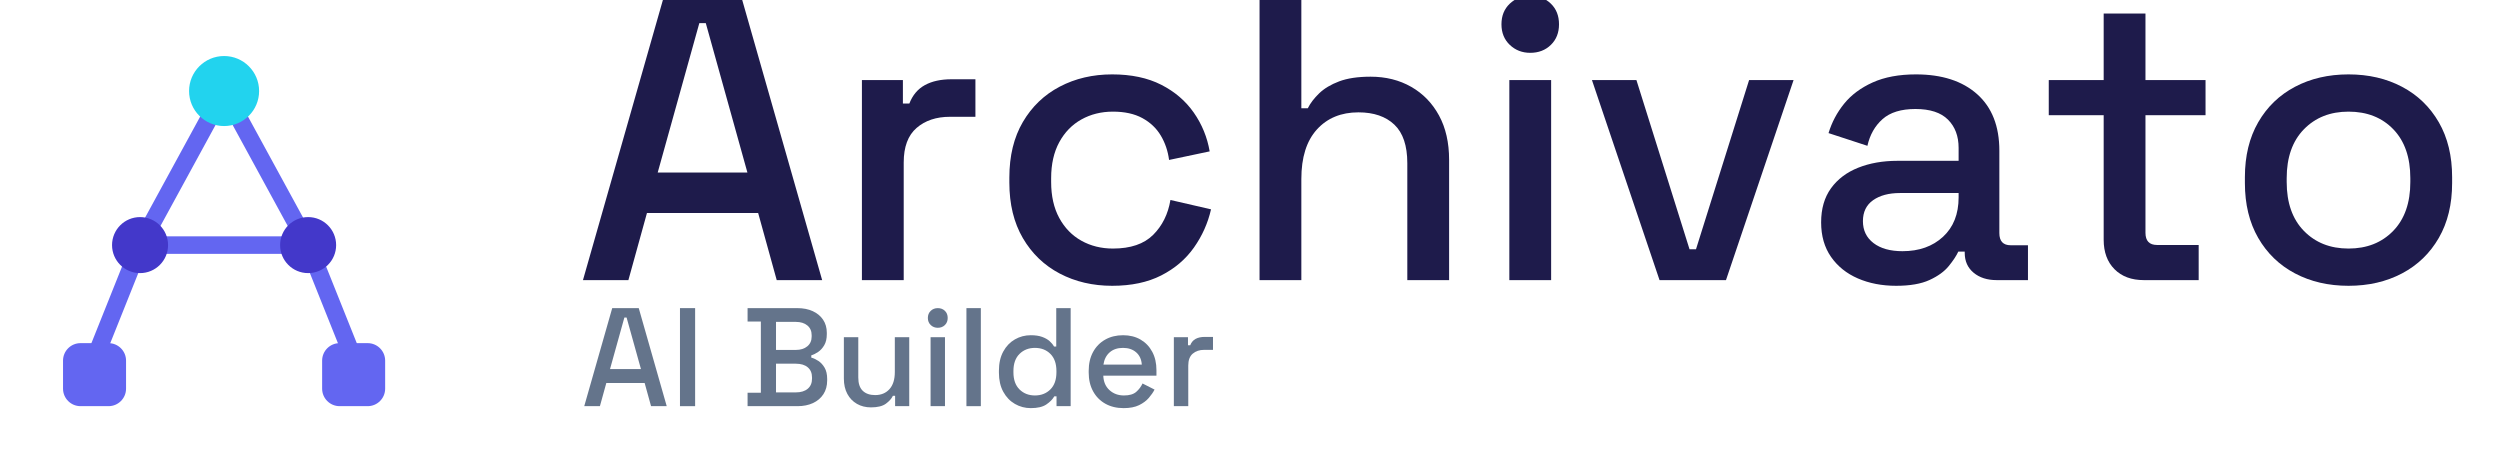
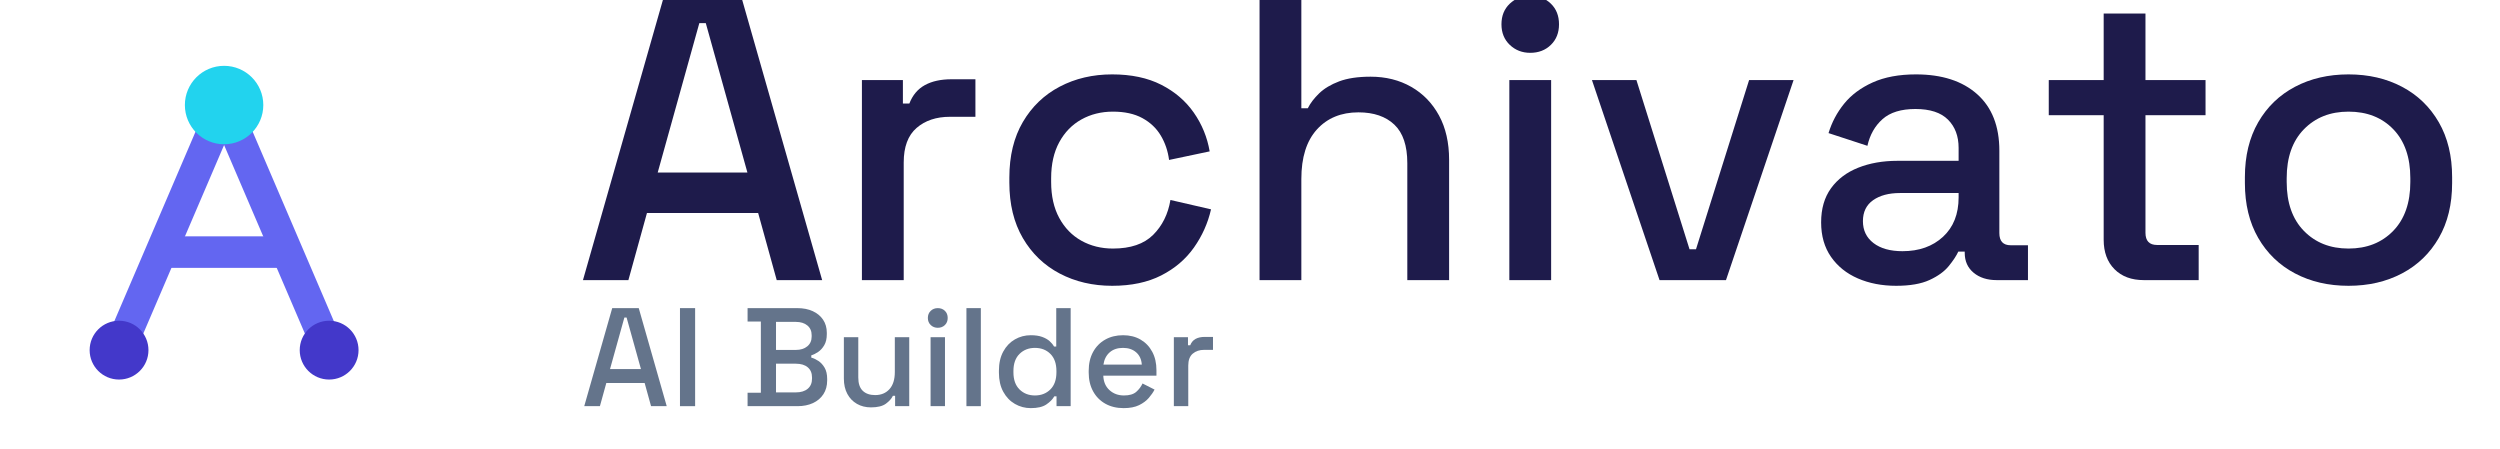
<svg xmlns="http://www.w3.org/2000/svg" width="357" height="64" viewBox="0 0 357 64" role="img" aria-label="Archivato AI Builder">
  <g transform="translate(0,0)">
-     <g fill="none" stroke="#6366F1" stroke-width="2.5" stroke-linecap="round">
-       <line x1="32" y1="13" x2="20" y2="35" />
-       <line x1="32" y1="13" x2="44" y2="35" />
-       <line x1="20" y1="35" x2="14" y2="50" />
-       <line x1="44" y1="35" x2="50" y2="50" />
-       <line x1="20" y1="35" x2="44" y2="35" />
+     <g fill="none" stroke="#6366F1" stroke-width="4.5" stroke-linecap="round" stroke-linejoin="round">
+       <path d="M17 50 32 15 47 50" />
+       <path d="M23.3 36h17.4" />
    </g>
-     <rect x="9" y="49" width="9" height="9" rx="2.5" fill="#6366F1" />
-     <rect x="46" y="49" width="9" height="9" rx="2.5" fill="#6366F1" />
-     <circle cx="20" cy="35" r="4" fill="#4338CA" />
-     <circle cx="44" cy="35" r="4" fill="#4338CA" />
-     <circle cx="32" cy="13" r="5" fill="#22D3EE" />
+     <circle cx="17" cy="50" r="4.2" fill="#4338CA" />
+     <circle cx="47" cy="50" r="4.2" fill="#4338CA" />
+     <circle cx="32" cy="15" r="5.6" fill="#22D3EE" />
  </g>
  <g fill="#1E1B4B" transform="translate(82.00,40.00) scale(0.058,-0.058)">
    <path transform="translate(0.0,0)" d="M21.5 0 221.249 700H410.651L610.4 0H498.549L452.849 165.199H179.051L133.351 0ZM205.501 264.801H426.399L323.9 632.749H308Z" />
    <path transform="translate(632.0,0)" d="M76.3 0V492.5H177.201V434.75H193.101Q205.151 465.8 231.351 480.15Q257.551 494.5 296.801 494.5H355.751V402.099H293.051Q242.601 402.099 210.901 374.674Q179.201 347.249 179.201 289.699V0Z" />
    <path transform="translate(1019.0,0)" d="M305.45 -14Q233.8 -14 176.35 16.175Q118.9 46.35 85.6 103.35Q52.3 160.35 52.3 239.95V252.55Q52.3 332.5 85.6 389.325Q118.9 446.15 176.35 476.325Q233.8 506.5 305.45 506.5Q376.1 506.5 426.225 480.975Q476.35 455.45 506.45 412.3Q536.55 369.15 545.5 316.95L445.549 295.85Q441.199 329 425.099 355.974Q408.999 382.949 379.824 398.874Q350.65 414.799 307.4 414.799Q264.15 414.799 229.626 395.499Q195.101 376.199 175.151 339.5Q155.201 302.8 155.201 250.9V241.6Q155.201 189.7 175.151 153.001Q195.101 116.301 229.626 97.001Q264.15 77.701 307.4 77.701Q372.449 77.701 406.324 111.401Q440.199 145.101 448.899 197.301L548.85 174.25Q537.25 123.35 506.8 80.2Q476.35 37.05 426.225 11.525Q376.1 -14 305.45 -14Z" />
    <path transform="translate(1611.0,0)" d="M76.3 0V700H179.201V423.101H195.101Q204.501 441.901 223.076 459.826Q241.651 477.75 272.251 489.3Q302.851 500.85 349.651 500.85Q405.901 500.85 449.576 475.925Q493.251 451 518.126 405.375Q543 359.75 543 296V0H440.099V288.1Q440.099 352.499 408.224 382.774Q376.349 413.049 319.75 413.049Q255.8 413.049 217.501 370.874Q179.201 328.699 179.201 248.85V0Z" />
    <path transform="translate(2226.0,0)" d="M76.3 0V492.5H179.201V0ZM127.75 559.6Q97.95 559.6 77.425 579.15Q56.9 598.7 56.9 629.8Q56.9 661.251 77.425 680.626Q97.95 700.001 127.75 700.001Q158.551 700.001 178.576 680.626Q198.601 661.251 198.601 629.8Q198.601 598.7 178.576 579.15Q158.551 559.6 127.75 559.6Z" />
    <path transform="translate(2482.0,0)" d="M190.099 0 23.699 492.5H133.201L263.95 75.901H279.85L410.599 492.5H520.101L353.701 0Z" />
    <path transform="translate(3026.0,0)" d="M228.55 -14Q176.25 -14 134.425 4.15Q92.6 22.3 68.275 57.275Q43.95 92.25 43.95 142.2Q43.95 192.5 68.275 226.125Q92.6 259.75 135.225 276.725Q177.85 293.7 231.75 293.7H382.449V325.55Q382.449 368.95 356.249 395.124Q330.049 421.299 276.1 421.299Q223.15 421.299 195.076 396.299Q167.001 371.3 157.901 330.65L62.2 361.951Q74.2 401.7 100.525 434.25Q126.85 466.8 170.825 486.65Q214.8 506.5 277.4 506.5Q373.3 506.5 428.025 457.85Q482.75 409.2 482.75 318.65V115.801Q482.75 85.801 510.75 85.801H553.2V0H476.2Q441.3 0 419.399 18.175Q397.499 36.35 397.499 67.05V70.15H381.649Q374.499 54.65 358.224 34.625Q341.95 14.6 310.9 0.3Q279.85 -14 228.55 -14ZM244.25 71.201Q305.65 71.201 344.049 106.651Q382.449 142.1 382.449 203.699V214.399H237.95Q197 214.399 171.926 196.775Q146.851 179.15 146.851 145.15Q146.851 111.151 172.926 91.176Q199 71.201 244.25 71.201Z" />
    <path transform="translate(3603.0,0)" d="M261.4 0Q215.9 0 189.249 26.825Q162.599 53.651 162.599 99.401V405.999H27.4V492.5H162.599V656.3H265.501V492.5H413.4V405.999H265.501V116.501Q265.501 86.501 294.201 86.501H396.5V0Z" />
    <path transform="translate(4061.0,0)" d="M307.4 -14Q233.4 -14 175.625 16.525Q117.85 47.05 85.075 103.875Q52.3 160.7 52.3 238.95V253.55Q52.3 331.8 85.075 388.625Q117.85 445.45 175.625 475.975Q233.4 506.5 307.4 506.5Q381.4 506.5 439.175 475.975Q496.95 445.45 529.725 388.625Q562.5 331.8 562.5 253.55V238.95Q562.5 160.7 529.725 103.875Q496.95 47.05 439.175 16.525Q381.4 -14 307.4 -14ZM307.4 77.701Q375.199 77.701 417.399 121.151Q459.599 164.601 459.599 241.6V250.9Q459.599 327.9 417.724 371.349Q375.849 414.799 307.4 414.799Q239.951 414.799 197.576 371.349Q155.201 327.9 155.201 250.9V241.6Q155.201 164.601 197.576 121.151Q239.951 77.701 307.4 77.701Z" />
  </g>
  <g fill="#64748B" transform="translate(83.00,58.00) scale(0.02,-0.02)">
    <path transform="translate(0.0,0)" d="M21.5 0 221.249 700H410.651L610.4 0H498.549L452.849 165.199H179.051L133.351 0ZM205.501 264.801H426.399L323.9 632.749H308Z" />
    <path transform="translate(632.0,0)" d="M73 0V700H181.201V0Z" />
    <path transform="translate(1141.0,0)" d="M46.7 0V95.701H141.5V604.299H46.7V700H402.15Q464.75 700 512.075 678.325Q559.4 656.65 585.9 617.15Q612.4 577.65 612.4 523.7V514.4Q612.4 466.05 594.05 435.025Q575.7 404 550.326 386.975Q524.951 369.95 501.551 362.6V346.7Q524.951 340.7 551.476 323.5Q578 306.3 596.5 274.95Q615 243.6 615 193.95V183.95Q615 126.3 587.826 84.975Q560.651 43.65 513.151 21.825Q465.651 0 403.7 0ZM249.701 98.302H391.2Q445.399 98.302 476.099 124.201Q506.799 150.101 506.799 196.1V205.4Q506.799 251.4 476.424 277.3Q446.049 303.199 391.2 303.199H249.701ZM249.701 401.501H391.3Q442.099 401.501 473.149 427.225Q504.199 452.95 504.199 496.6V506.6Q504.199 550.899 473.474 576.299Q442.749 601.698 391.3 601.698H249.701Z" />
    <path transform="translate(1804.0,0)" d="M264.6 -8.7Q208.699 -8.7 164.849 16.225Q121 41.15 96.125 87.275Q71.25 133.4 71.25 196.5V492.5H174.151V204.4Q174.151 140.351 206.026 109.726Q237.901 79.101 294.5 79.101Q358.45 79.101 396.749 121.451Q435.049 163.801 435.049 243.65V492.5H537.951V0H437.049V73.749H421.149Q407.049 43.85 371.249 17.575Q335.449 -8.7 264.6 -8.7Z" />
    <path transform="translate(2418.0,0)" d="M76.3 0V492.5H179.201V0ZM127.75 559.6Q97.95 559.6 77.425 579.15Q56.9 598.7 56.9 629.8Q56.9 661.251 77.425 680.626Q97.95 700.001 127.75 700.001Q158.551 700.001 178.576 680.626Q198.601 661.251 198.601 629.8Q198.601 598.7 178.576 579.15Q158.551 559.6 127.75 559.6Z" />
    <path transform="translate(2674.0,0)" d="M76.3 0V700H179.201V0Z" />
    <path transform="translate(2930.0,0)" d="M279.799 -14Q218.699 -14 166.674 15.85Q114.65 45.7 83.475 102.525Q52.3 159.35 52.3 238.95V253.55Q52.3 333.15 83.3 389.975Q114.3 446.8 166.174 476.65Q218.049 506.5 279.799 506.5Q327.949 506.5 360.724 494.6Q393.499 482.7 414.074 464.426Q434.649 446.151 445.698 425.701H461.599V700H564.5V0H463.599V70.149H447.698Q429.299 37.95 390.649 11.975Q351.999 -14 279.799 -14ZM309.4 76.401Q376.149 76.401 419.524 119.326Q462.899 162.251 462.899 241.6V250.9Q462.899 330.25 419.849 373.174Q376.799 416.099 309.4 416.099Q243 416.099 199.451 373.174Q155.901 330.25 155.901 250.9V241.6Q155.901 162.251 199.451 119.326Q243 76.401 309.4 76.401Z" />
    <path transform="translate(3571.0,0)" d="M301.6 -14Q227.25 -14 171.1 17.5Q114.95 49 83.625 106.325Q52.3 163.65 52.3 240.25V252.25Q52.3 329.2 83.3 386.35Q114.3 443.5 169.775 475Q225.25 506.5 297.85 506.5Q369.1 506.5 422.575 475.4Q476.05 444.3 506.05 388.2Q536.05 332.1 536.05 256.8V217.65H156.501Q158.851 152.651 200.626 114.526Q242.4 76.401 304.2 76.401Q362.449 76.401 391.824 102.201Q421.199 128.001 436.649 161.951L522.5 118.45Q508.15 90 481.65 59.15Q455.15 28.3 411.85 7.15Q368.55 -14 301.6 -14ZM157.501 296.951H431.498Q427.498 352.55 391.224 384.324Q354.949 416.099 297.2 416.099Q238.5 416.099 202.201 384.324Q165.901 352.55 157.501 296.951Z" />
    <path transform="translate(4155.0,0)" d="M76.3 0V492.5H177.201V434.75H193.101Q205.151 465.8 231.351 480.15Q257.551 494.5 296.801 494.5H355.751V402.099H293.051Q242.601 402.099 210.901 374.674Q179.201 347.249 179.201 289.699V0Z" />
  </g>
</svg>
